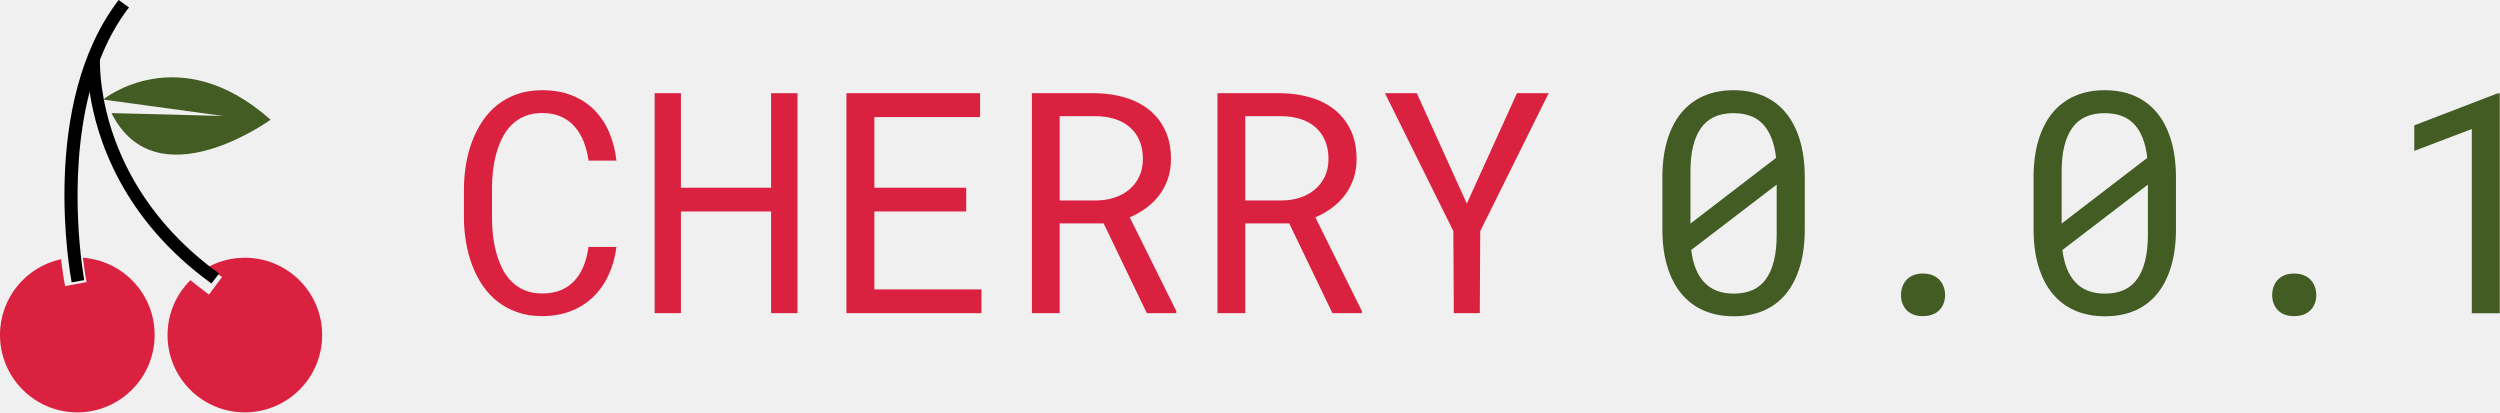
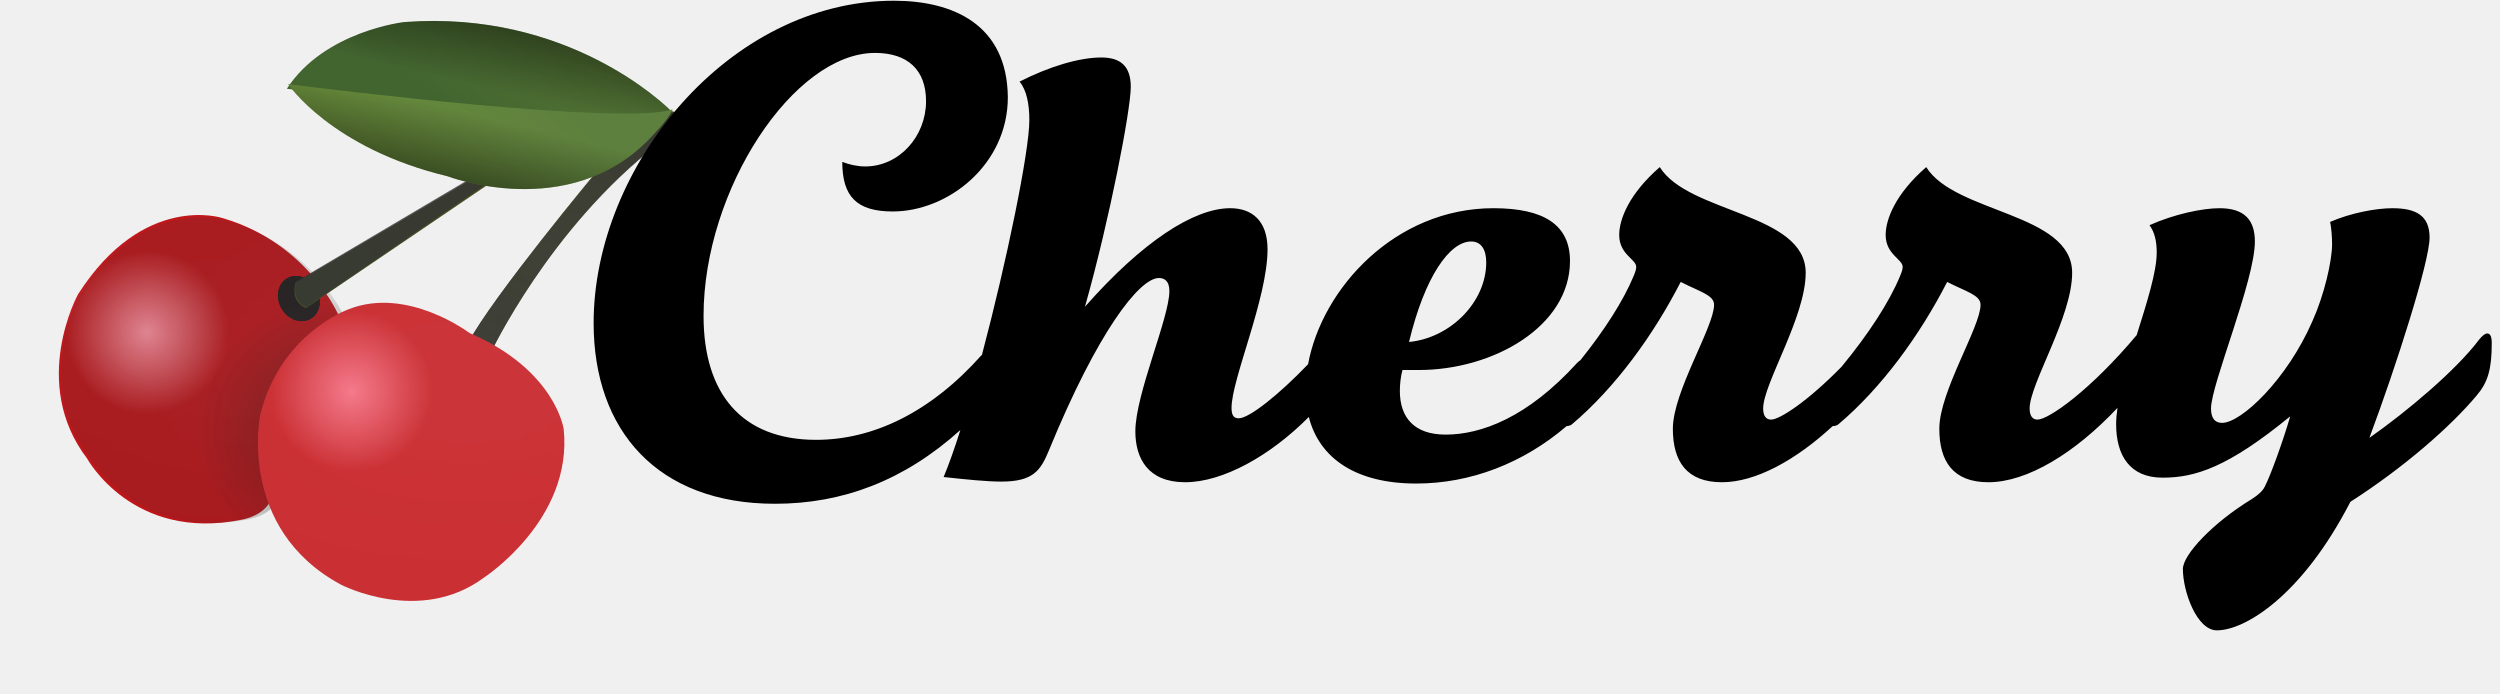
- <svg xmlns="http://www.w3.org/2000/svg" width="194" height="32" viewBox="0 0 194 32">
-   <g fill="none" fill-rule="evenodd">
-     <path fill="#DA2140" d="M47.836,19.164 C47.734,19.953 47.531,20.678 47.227,21.338 C46.922,21.998 46.525,22.564 46.037,23.037 C45.549,23.51 44.971,23.877 44.303,24.139 C43.635,24.4 42.891,24.531 42.07,24.531 C41.367,24.531 40.729,24.432 40.154,24.232 C39.58,24.033 39.068,23.758 38.619,23.406 C38.17,23.055 37.783,22.641 37.459,22.164 C37.135,21.687 36.865,21.168 36.65,20.605 C36.436,20.043 36.275,19.453 36.17,18.836 C36.064,18.219 36.008,17.594 36,16.961 L36,14.582 C36.008,13.949 36.064,13.324 36.17,12.707 C36.275,12.09 36.436,11.5 36.65,10.938 C36.865,10.375 37.135,9.854 37.459,9.373 C37.783,8.893 38.17,8.477 38.619,8.125 C39.068,7.773 39.578,7.498 40.148,7.299 C40.719,7.1 41.359,7 42.07,7 C42.922,7 43.684,7.131 44.355,7.393 C45.027,7.654 45.605,8.025 46.09,8.506 C46.574,8.986 46.963,9.562 47.256,10.234 C47.549,10.906 47.742,11.648 47.836,12.461 L45.668,12.461 C45.598,11.945 45.477,11.465 45.305,11.02 C45.133,10.574 44.902,10.184 44.613,9.848 C44.324,9.512 43.971,9.248 43.553,9.057 C43.135,8.865 42.641,8.77 42.07,8.77 C41.555,8.77 41.1,8.854 40.705,9.021 C40.311,9.189 39.971,9.418 39.686,9.707 C39.4,9.996 39.162,10.332 38.971,10.715 C38.779,11.098 38.625,11.504 38.508,11.934 C38.391,12.363 38.307,12.803 38.256,13.252 C38.205,13.701 38.18,14.137 38.18,14.559 L38.18,16.961 C38.18,17.383 38.205,17.818 38.256,18.268 C38.307,18.717 38.391,19.158 38.508,19.592 C38.625,20.025 38.777,20.434 38.965,20.816 C39.152,21.199 39.391,21.537 39.68,21.83 C39.969,22.123 40.309,22.354 40.699,22.521 C41.09,22.689 41.547,22.773 42.07,22.773 C42.641,22.773 43.135,22.684 43.553,22.504 C43.971,22.324 44.324,22.072 44.613,21.748 C44.902,21.424 45.133,21.041 45.305,20.6 C45.477,20.158 45.598,19.68 45.668,19.164 L47.836,19.164 Z M61.887,24.297 L59.836,24.297 L59.836,16.41 L52.84,16.41 L52.84,24.297 L50.801,24.297 L50.801,7.234 L52.84,7.234 L52.84,14.57 L59.836,14.57 L59.836,7.234 L61.887,7.234 L61.887,24.297 Z M74.977,16.41 L67.852,16.41 L67.852,22.457 L76.16,22.457 L76.16,24.297 L65.684,24.297 L65.684,7.234 L76.055,7.234 L76.055,9.086 L67.852,9.086 L67.852,14.57 L74.977,14.57 L74.977,16.41 Z M85.641,17.336 L82.23,17.336 L82.23,24.297 L80.074,24.297 L80.074,7.234 L85.078,7.234 C85.875,7.25 86.625,7.363 87.328,7.574 C88.031,7.785 88.646,8.102 89.174,8.523 C89.701,8.945 90.115,9.475 90.416,10.111 C90.717,10.748 90.867,11.496 90.867,12.355 C90.867,12.91 90.787,13.418 90.627,13.879 C90.467,14.34 90.246,14.758 89.965,15.133 C89.684,15.508 89.348,15.84 88.957,16.129 C88.566,16.418 88.137,16.664 87.668,16.867 L91.289,24.156 L91.277,24.297 L88.992,24.297 L85.641,17.336 Z M82.23,15.555 L85.137,15.555 C85.621,15.547 86.078,15.471 86.508,15.326 C86.938,15.182 87.314,14.973 87.639,14.699 C87.963,14.426 88.219,14.092 88.406,13.697 C88.594,13.303 88.688,12.848 88.688,12.332 C88.688,11.785 88.598,11.307 88.418,10.896 C88.238,10.486 87.988,10.143 87.668,9.865 C87.348,9.588 86.967,9.379 86.525,9.238 C86.084,9.098 85.602,9.023 85.078,9.016 L82.23,9.016 L82.23,15.555 Z M100.043,17.336 L96.633,17.336 L96.633,24.297 L94.477,24.297 L94.477,7.234 L99.48,7.234 C100.277,7.25 101.027,7.363 101.73,7.574 C102.434,7.785 103.049,8.102 103.576,8.523 C104.104,8.945 104.518,9.475 104.818,10.111 C105.119,10.748 105.27,11.496 105.27,12.355 C105.27,12.91 105.189,13.418 105.029,13.879 C104.869,14.34 104.648,14.758 104.367,15.133 C104.086,15.508 103.75,15.84 103.359,16.129 C102.969,16.418 102.539,16.664 102.07,16.867 L105.691,24.156 L105.68,24.297 L103.395,24.297 L100.043,17.336 Z M96.633,15.555 L99.539,15.555 C100.023,15.547 100.48,15.471 100.91,15.326 C101.34,15.182 101.717,14.973 102.041,14.699 C102.365,14.426 102.621,14.092 102.809,13.697 C102.996,13.303 103.09,12.848 103.09,12.332 C103.09,11.785 103,11.307 102.82,10.896 C102.641,10.486 102.391,10.143 102.07,9.865 C101.75,9.588 101.369,9.379 100.928,9.238 C100.486,9.098 100.004,9.023 99.48,9.016 L96.633,9.016 L96.633,15.555 Z M113.824,15.801 L117.715,7.234 L120.176,7.234 L114.867,17.934 L114.832,24.297 L112.816,24.297 L112.781,17.934 L107.473,7.234 L109.945,7.234 L113.824,15.801 Z" />
-     <path fill="#425C23" d="M140.051,17.781 C140.051,18.867 139.926,19.83 139.676,20.67 C139.426,21.51 139.066,22.217 138.598,22.791 C138.129,23.365 137.555,23.801 136.875,24.098 C136.195,24.395 135.418,24.543 134.543,24.543 C133.676,24.543 132.9,24.395 132.217,24.098 C131.533,23.801 130.953,23.365 130.477,22.791 C130,22.217 129.635,21.51 129.381,20.67 C129.127,19.83 129,18.867 129,17.781 L129,13.785 C129,12.699 129.125,11.736 129.375,10.896 C129.625,10.057 129.986,9.348 130.459,8.77 C130.932,8.191 131.51,7.752 132.193,7.451 C132.877,7.15 133.652,7 134.52,7 C135.395,7 136.174,7.15 136.857,7.451 C137.541,7.752 138.119,8.191 138.592,8.77 C139.064,9.348 139.426,10.057 139.676,10.896 C139.926,11.736 140.051,12.699 140.051,13.785 L140.051,17.781 Z M131.18,17.348 L137.824,12.25 C137.699,11.117 137.369,10.256 136.834,9.666 C136.299,9.076 135.527,8.781 134.52,8.781 C133.379,8.781 132.537,9.166 131.994,9.936 C131.451,10.705 131.18,11.828 131.18,13.305 L131.18,17.348 Z M137.871,14.324 L131.238,19.398 C131.371,20.5 131.711,21.34 132.258,21.918 C132.805,22.496 133.566,22.785 134.543,22.785 C135.691,22.785 136.533,22.395 137.068,21.613 C137.604,20.832 137.871,19.707 137.871,18.238 L137.871,14.324 Z M147.516,22.902 C147.516,22.668 147.553,22.449 147.627,22.246 C147.701,22.043 147.809,21.865 147.949,21.713 C148.09,21.561 148.266,21.441 148.477,21.355 C148.688,21.27 148.934,21.227 149.215,21.227 C149.496,21.227 149.744,21.27 149.959,21.355 C150.174,21.441 150.354,21.561 150.498,21.713 C150.643,21.865 150.752,22.043 150.826,22.246 C150.9,22.449 150.938,22.668 150.938,22.902 C150.938,23.129 150.9,23.342 150.826,23.541 C150.752,23.74 150.643,23.914 150.498,24.062 C150.354,24.211 150.174,24.326 149.959,24.408 C149.744,24.49 149.496,24.531 149.215,24.531 C148.934,24.531 148.688,24.49 148.477,24.408 C148.266,24.326 148.09,24.211 147.949,24.062 C147.809,23.914 147.701,23.74 147.627,23.541 C147.553,23.342 147.516,23.129 147.516,22.902 Z M168.855,17.781 C168.855,18.867 168.73,19.83 168.48,20.67 C168.23,21.51 167.871,22.217 167.402,22.791 C166.934,23.365 166.359,23.801 165.68,24.098 C165,24.395 164.223,24.543 163.348,24.543 C162.48,24.543 161.705,24.395 161.021,24.098 C160.338,23.801 159.758,23.365 159.281,22.791 C158.805,22.217 158.439,21.51 158.186,20.67 C157.932,19.83 157.805,18.867 157.805,17.781 L157.805,13.785 C157.805,12.699 157.93,11.736 158.18,10.896 C158.43,10.057 158.791,9.348 159.264,8.77 C159.736,8.191 160.314,7.752 160.998,7.451 C161.682,7.15 162.457,7 163.324,7 C164.199,7 164.979,7.15 165.662,7.451 C166.346,7.752 166.924,8.191 167.396,8.77 C167.869,9.348 168.23,10.057 168.48,10.896 C168.73,11.736 168.855,12.699 168.855,13.785 L168.855,17.781 Z M159.984,17.348 L166.629,12.25 C166.504,11.117 166.174,10.256 165.639,9.666 C165.104,9.076 164.332,8.781 163.324,8.781 C162.184,8.781 161.342,9.166 160.799,9.936 C160.256,10.705 159.984,11.828 159.984,13.305 L159.984,17.348 Z M166.676,14.324 L160.043,19.398 C160.176,20.5 160.516,21.34 161.062,21.918 C161.609,22.496 162.371,22.785 163.348,22.785 C164.496,22.785 165.338,22.395 165.873,21.613 C166.408,20.832 166.676,19.707 166.676,18.238 L166.676,14.324 Z M176.32,22.902 C176.32,22.668 176.357,22.449 176.432,22.246 C176.506,22.043 176.613,21.865 176.754,21.713 C176.895,21.561 177.07,21.441 177.281,21.355 C177.492,21.27 177.738,21.227 178.02,21.227 C178.301,21.227 178.549,21.27 178.764,21.355 C178.979,21.441 179.158,21.561 179.303,21.713 C179.447,21.865 179.557,22.043 179.631,22.246 C179.705,22.449 179.742,22.668 179.742,22.902 C179.742,23.129 179.705,23.342 179.631,23.541 C179.557,23.74 179.447,23.914 179.303,24.062 C179.158,24.211 178.979,24.326 178.764,24.408 C178.549,24.49 178.301,24.531 178.02,24.531 C177.738,24.531 177.492,24.49 177.281,24.408 C177.07,24.326 176.895,24.211 176.754,24.062 C176.613,23.914 176.506,23.74 176.432,23.541 C176.357,23.342 176.32,23.129 176.32,22.902 Z M193.98,24.309 L191.812,24.309 L191.812,10.012 L187.348,11.711 L187.348,9.73 L193.805,7.246 L193.98,7.246 L193.98,24.309 Z" />
-     <path fill="#DA2140" d="M19.002 20C17.984 20 17.028 20.254 16.188 20.702 16.435 20.9 16.688 21.097 16.947 21.291L17.228 21.5 16.216 22.858 15.935 22.649C15.533 22.349 15.149 22.046 14.779 21.739 13.682 22.826 13 24.333 13 26 13 29.314 15.686 32 19 32 22.312 32 25 29.314 25 26 25.002 22.686 22.316 20 19.002 20L19.002 20zM6.655 21.548L6.718 21.892 5.053 22.202 4.99 21.859C4.969 21.743 4.856 21.112 4.737 20.114 2.03 20.697 0 23.103 0 25.989 0 29.309 2.686 32 6 32 9.312 32 12 29.309 12 25.989 12 22.815 9.544 20.225 6.433 20 6.548 20.957 6.651 21.529 6.655 21.548z" />
-     <path fill="#000" d="M7.755,4.641 C8.319,3.194 9.055,1.813 10.005,0.577 L9.21,0 C3.015,8.067 5.455,21.352 5.563,21.913 L6.538,21.737 C6.519,21.637 5.139,14.134 6.954,7.126 C7.481,10.639 9.421,16.945 16.408,22 L17,21.228 C7.859,14.613 7.731,5.81 7.755,4.641 L7.755,4.641 Z" />
-     <path fill="#425C23" d="M8,7.724 C8,7.724 13.852,2.95 21,9.29 C21,9.29 12.134,15.717 8.652,8.776 L17.334,9 L8,7.724 Z" />
+ <svg xmlns="http://www.w3.org/2000/svg" width="209" height="58" viewBox="0 0 209 58">
+   <defs>
+     <radialGradient id="logo-a" cx="49.643%" cy="49.754%" r="103.5%" fx="49.643%" fy="49.754%" gradientTransform="scale(1 .50146) rotate(66.395 .118 .745)">
+       <stop offset="30%" stop-color="#5F6831" />
+       <stop offset="100%" stop-color="#3D431C" />
+     </radialGradient>
+     <radialGradient id="logo-b" cx="69.375%" cy="42.648%" r="31.26%" fx="69.375%" fy="42.648%" gradientTransform="matrix(1 0 0 .85965 0 .06)">
+       <stop offset="0%" stop-color="#FF92A2" />
+       <stop offset="100%" stop-color="#BF1519" />
+     </radialGradient>
+     <radialGradient id="logo-c" cx="-5.331%" cy="58.731%" r="49.865%" fx="-5.331%" fy="58.731%" gradientTransform="matrix(1 0 0 .8841 0 .068)">
+       <stop offset="55%" stop-color="#231F20" />
+       <stop offset="100%" stop-color="#231F20" stop-opacity="0" />
+     </radialGradient>
+     <linearGradient id="logo-d" x1="11.307%" x2="99.412%" y1="91.033%" y2="16.601%">
+       <stop offset="1%" stop-color="#FFF" />
+       <stop offset="100%" stop-color="#FFF" stop-opacity="0" />
+     </linearGradient>
+     <filter id="logo-e" width="859.3%" height="1090%" x="-379.7%" y="-495%" filterUnits="objectBoundingBox">
+       <feGaussianBlur in="SourceGraphic" stdDeviation="10" />
+     </filter>
+     <radialGradient id="logo-f" cx="73%" cy="33.735%" r="27.797%" fx="73%" fy="33.735%" gradientTransform="matrix(.9496 0 0 1 .037 0)">
+       <stop offset="0%" stop-color="#F57789" />
+       <stop offset="100%" stop-color="#CA2F33" />
+     </radialGradient>
+     <filter id="logo-g" width="758.1%" height="1337.5%" x="-329%" y="-618.7%" filterUnits="objectBoundingBox">
+       <feGaussianBlur in="SourceGraphic" stdDeviation="10" />
+     </filter>
+     <linearGradient id="logo-h" x1="5.415%" x2="94.214%" y1="2.225%" y2="92.946%">
+       <stop offset="1%" stop-color="#475023" />
+       <stop offset="100%" stop-color="#485425" />
+     </linearGradient>
+     <linearGradient id="logo-i" x1="75.401%" x2="21.447%" y1="52.752%" y2="18.695%">
+       <stop offset="0%" stop-color="#42642F" />
+       <stop offset="100%" stop-color="#527435" />
+     </linearGradient>
+     <linearGradient id="logo-j" x1="53.738%" x2="50.595%" y1="-2.471%" y2="55.652%">
+       <stop offset="0%" stop-color="#231F20" />
+       <stop offset="100%" stop-color="#231F20" stop-opacity="0" />
+     </linearGradient>
+     <linearGradient id="logo-k" x1="77.388%" x2="12.636%" y1="83.39%" y2="44.767%">
+       <stop offset="0%" stop-color="#688C3C" />
+       <stop offset="100%" stop-color="#5E803E" />
+     </linearGradient>
+     <linearGradient id="logo-l" x1="45.743%" x2="49.123%" y1="100.193%" y2="44.912%">
+       <stop offset="0%" stop-color="#231F20" />
+       <stop offset="100%" stop-color="#231F20" stop-opacity="0" />
+     </linearGradient>
+   </defs>
+   <g fill="none" fill-rule="evenodd" transform="translate(1 -6)">
+     <g transform="scale(-1 1) rotate(-15 17.676 221.488)">
+       <path fill="url(#logo-a)" d="M10.098,26.965 C10.098,26.965 8.048,15.56 1.078,6.354 L0.051,5.997 C0.236,5.135 0.218,4.242 1.36424205e-12,3.387 C1.36424205e-12,3.387 1.231,3.746 2.726,3.03 L5.442,9.938 C5.442,9.938 11.132,22.272 12.157,26.712 C12.148,26.711 12.148,27.783 10.098,26.965 Z" />
+       <path fill="#353535" d="M10.065,23.79 C10.065,23.79 8.022,12.507 1.074,3.399 L0.051,3.046 C0.235,2.193 0.218,1.309 -5.32907052e-15,0.464 C-5.32907052e-15,0.464 1.227,0.818 2.717,0.111 L5.424,6.944 C5.424,6.944 11.095,19.147 12.117,23.54 C12.109,23.538 12.109,24.599 10.065,23.79 Z" opacity=".8" transform="translate(0 3.03)" />
+       <path fill="url(#logo-b)" d="M23.098,27.261 C23.098,27.261 27.089,21.986 34.669,21.821 C34.669,21.821 41.59,21.41 44.672,31.101 C44.672,31.101 46.693,39.303 40.378,44.175 C40.378,44.175 34.92,49.918 26.584,45.765 C26.584,45.765 24.563,44.893 24.613,43.099 L23.098,27.261 Z" />
+       <g opacity=".4">
+         <path fill="#353535" d="M0.064,5.487 C0.064,5.487 4.128,0.266 11.842,0.103 C11.842,0.103 18.886,-0.303 22.023,9.288 C22.023,9.288 24.081,17.405 17.653,22.227 C17.653,22.227 12.098,27.91 3.613,23.8 C3.613,23.8 1.556,22.937 1.607,21.162 L0.064,5.487 Z" opacity=".423" transform="translate(22.49 21.818)" />
+       </g>
+       <path fill="#231F20" d="M27.963,27.816 C28.713,27.037 28.774,25.892 28.101,25.258 C27.428,24.623 26.274,24.739 25.525,25.516 C24.775,26.294 24.716,27.439 25.389,28.075 C26.063,28.711 27.216,28.593 27.963,27.816 Z" />
+       <path fill="#231F20" d="M27.963,27.816 C28.713,27.037 28.774,25.892 28.101,25.258 C27.428,24.623 26.274,24.739 25.525,25.516 C24.775,26.294 24.716,27.439 25.389,28.075 C26.063,28.711 27.216,28.593 27.963,27.816 Z" />
+       <path fill="url(#logo-c)" fill-opacity=".4" d="M0.064,5.487 C0.064,5.487 4.128,0.266 11.842,0.103 C11.842,0.103 18.886,-0.303 22.023,9.288 C22.023,9.288 24.081,17.405 17.653,22.227 C17.653,22.227 12.098,27.91 3.613,23.8 C3.613,23.8 1.556,22.937 1.607,21.162 L0.064,5.487 Z" opacity=".5" transform="translate(22.49 21.818)" />
+       <path fill="url(#logo-d)" d="M26.137,30.854 C26.137,30.854 33.006,27.159 34.039,26.667 C34.039,26.667 34.039,31.895 27.17,32.727 C27.17,32.727 26.137,32.333 26.137,30.854 Z" filter="url(#logo-e)" />
+       <path fill="url(#logo-f)" d="M12.223,25.759 C12.223,25.759 18.255,23.302 22.502,26.459 C22.502,26.459 27.51,29.881 27.349,36.897 C27.349,36.897 26.799,46.58 17.154,48.861 C17.154,48.861 9.92,50.469 5.749,45.179 C5.749,45.179 -0.178,38.593 2.534,31.487 C2.531,31.487 4.479,26.875 12.223,25.759 Z" />
+       <path fill="#FFF" d="M11.568,31.718 C11.568,31.718 18.146,30.228 14.907,27.523 C14.907,27.523 7.817,25.747 6.686,31.663 C6.686,31.663 6.584,32.657 11.568,31.718 Z" filter="url(#logo-g)" opacity=".497" />
+       <path fill="url(#logo-h)" d="M25.96,27.273 C25.96,27.273 27.352,27.223 27.352,25.473 L14.788,12.685 L13.694,13.087 L25.96,27.273 Z" />
+       <path fill="#353535" d="M11.965,14.474 C11.965,14.474 13.352,14.423 13.352,12.623 L1.124,0.134 L0.035,0.547 L11.965,14.474 Z" opacity=".8" transform="translate(13.98 12.727)" />
+       <path fill="url(#logo-i)" d="M24.206,2.057 C11.256,-2.482 1.327,3.12 0.649,3.518 C4.256,5.953 28.809,9.501 32.257,9.989 C30.483,4.501 24.206,2.057 24.206,2.057 Z" />
+       <path fill="url(#logo-j)" d="M24.206,2.057 C11.256,-2.482 1.327,3.12 0.649,3.518 C4.256,5.953 28.809,9.501 32.257,9.989 C30.483,4.501 24.206,2.057 24.206,2.057 Z" opacity=".5" style="mix-blend-mode:multiply" />
+       <path fill="url(#logo-k)" d="M0.69,3.323 L0.649,3.344 C0.802,4.275 1.864,6.136 1.864,6.136 C6.567,14.712 17.389,13.576 17.389,13.576 C27.401,13.835 32.257,9.588 32.257,9.588 C28.812,9.12 4.292,5.682 0.69,3.323 Z" />
+       <path fill="url(#logo-l)" d="M0.69,3.323 L0.649,3.344 C0.802,4.275 1.864,6.136 1.864,6.136 C6.567,14.712 17.389,13.576 17.389,13.576 C27.401,13.835 32.257,9.588 32.257,9.588 C28.812,9.12 4.292,5.682 0.69,3.323 Z" opacity=".5" style="mix-blend-mode:multiply" />
+     </g>
+     <path fill="#000" d="M129.967,41.624 C126.355,44.716 121.949,46.424 117.395,46.424 C112.34,46.424 109.294,44.307 108.416,40.859 C105.215,44.089 101.24,46.315 98.073,46.315 C94.955,46.315 93.915,44.297 93.915,42.061 C93.915,38.952 96.76,32.57 96.76,30.333 C96.76,29.515 96.377,29.242 95.885,29.242 C94.244,29.242 90.743,33.77 86.694,43.642 C85.983,45.388 85.327,46.261 82.701,46.261 C81.552,46.261 79.856,46.097 77.887,45.879 C78.319,44.853 78.794,43.507 79.287,41.951 C74.571,46.195 69.435,48.115 63.78,48.115 C53.988,48.115 48.627,42.006 48.627,33.006 C48.627,19.97 59.896,6.061 73.736,6.061 C78.714,6.061 83.2,8.079 83.255,14.133 C83.255,19.752 78.277,23.679 73.627,23.679 C70.618,23.679 69.414,22.424 69.414,19.533 C69.962,19.752 70.673,19.915 71.329,19.915 C74.174,19.915 76.417,17.406 76.417,14.461 C76.417,11.842 74.885,10.424 72.15,10.424 C65.366,10.424 57.817,21.824 57.817,32.406 C57.817,38.952 61.045,42.77 67.226,42.77 C71.986,42.77 76.8,40.479 81.067,35.679 C81.07,35.692 81.073,35.706 81.077,35.719 C83.155,27.868 85.053,18.684 85.053,16.042 C85.053,14.733 84.834,13.533 84.233,12.824 C86.694,11.57 89.211,10.806 91.071,10.806 C92.603,10.806 93.533,11.461 93.533,13.261 C93.533,15.17 91.782,24.279 89.703,31.642 C94.463,26.242 98.784,23.406 101.848,23.406 C103.653,23.406 104.966,24.442 104.966,26.842 C104.966,30.933 101.957,37.697 101.957,40.097 C101.957,40.697 102.121,40.97 102.559,40.97 C103.44,40.97 105.933,38.978 108.355,36.449 C109.531,30.076 115.656,23.406 123.85,23.406 C128.117,23.406 130.251,24.824 130.251,27.824 C130.251,33.279 123.85,36.933 117.614,36.933 L116.246,36.933 C116.082,37.533 116.028,38.188 116.028,38.679 C116.028,40.915 117.231,42.333 119.857,42.333 C122.811,42.333 126.695,40.915 130.853,36.333 C130.943,36.243 131.034,36.169 131.115,36.121 C133.162,33.573 134.737,31.099 135.569,29.079 C135.733,28.697 135.788,28.479 135.788,28.315 C135.788,27.661 134.365,27.279 134.365,25.642 C134.365,24.333 135.186,22.206 137.757,19.97 C140.164,23.842 149.956,23.788 149.956,28.806 C149.956,32.515 146.4,38.079 146.4,40.152 C146.4,40.806 146.674,41.079 147.057,41.079 C147.787,41.079 150.103,39.565 152.945,36.67 C155.209,33.93 156.953,31.244 157.845,29.079 C158.009,28.697 158.064,28.479 158.064,28.315 C158.064,27.661 156.642,27.279 156.642,25.642 C156.642,24.333 157.462,22.206 160.033,19.97 C162.44,23.842 172.232,23.788 172.232,28.806 C172.232,32.515 168.677,38.079 168.677,40.152 C168.677,40.806 168.95,41.079 169.333,41.079 C170.261,41.079 173.751,38.633 177.627,34.013 C178.467,31.338 179.301,28.737 179.301,27.115 C179.301,26.188 179.137,25.424 178.699,24.824 C180.778,23.897 183.13,23.406 184.552,23.406 C186.631,23.406 187.507,24.388 187.507,26.188 C187.507,29.461 183.841,38.133 183.841,40.152 C183.841,40.97 184.17,41.352 184.771,41.352 C186.358,41.352 190.187,37.752 192.321,32.842 C193.305,30.661 193.962,27.824 193.962,26.406 C193.962,25.861 193.907,25.042 193.798,24.552 C195.548,23.788 197.682,23.406 198.995,23.406 C200.964,23.406 202.113,24.006 202.113,25.861 C202.113,27.879 199.323,36.606 197.08,42.606 C200.198,40.424 204.356,36.933 206.27,34.37 C206.544,34.042 206.763,33.879 206.927,33.879 C207.2,33.879 207.31,34.152 207.31,34.697 C207.31,36.879 206.981,37.97 206.051,39.061 C203.863,41.679 199.925,45.115 195.493,47.952 C191.445,55.806 186.686,58.697 184.334,58.697 C182.638,58.697 181.489,55.424 181.489,53.57 C181.489,52.37 184.005,49.697 187.233,47.733 C187.835,47.352 188.163,47.024 188.327,46.697 C188.819,45.77 189.914,42.715 190.461,40.806 C185.264,45.061 182.528,45.933 179.793,45.933 C177.058,45.933 175.909,44.079 175.909,41.461 C175.909,41.044 175.95,40.586 176.022,40.097 C172.48,43.871 168.469,46.315 165.23,46.315 C162.276,46.315 161.127,44.57 161.127,41.842 C161.127,38.733 164.574,33.333 164.574,31.479 C164.574,30.661 163.37,30.388 161.784,29.57 C159.486,34.042 156.313,38.406 152.703,41.461 C152.593,41.57 152.375,41.624 152.21,41.624 C152.21,41.624 152.209,41.624 152.208,41.624 C149.077,44.517 145.732,46.315 142.954,46.315 C140,46.315 138.851,44.57 138.851,41.842 C138.851,38.733 142.297,33.333 142.297,31.479 C142.297,30.661 141.094,30.388 139.507,29.57 C137.21,34.042 134.037,38.406 130.426,41.461 C130.324,41.563 130.126,41.617 129.967,41.624 Z M123.249,27.933 C123.249,26.842 122.811,26.188 121.991,26.188 C120.185,26.188 118.106,29.133 116.794,34.588 C120.24,34.261 123.249,31.261 123.249,27.933 Z" />
  </g>
</svg>
